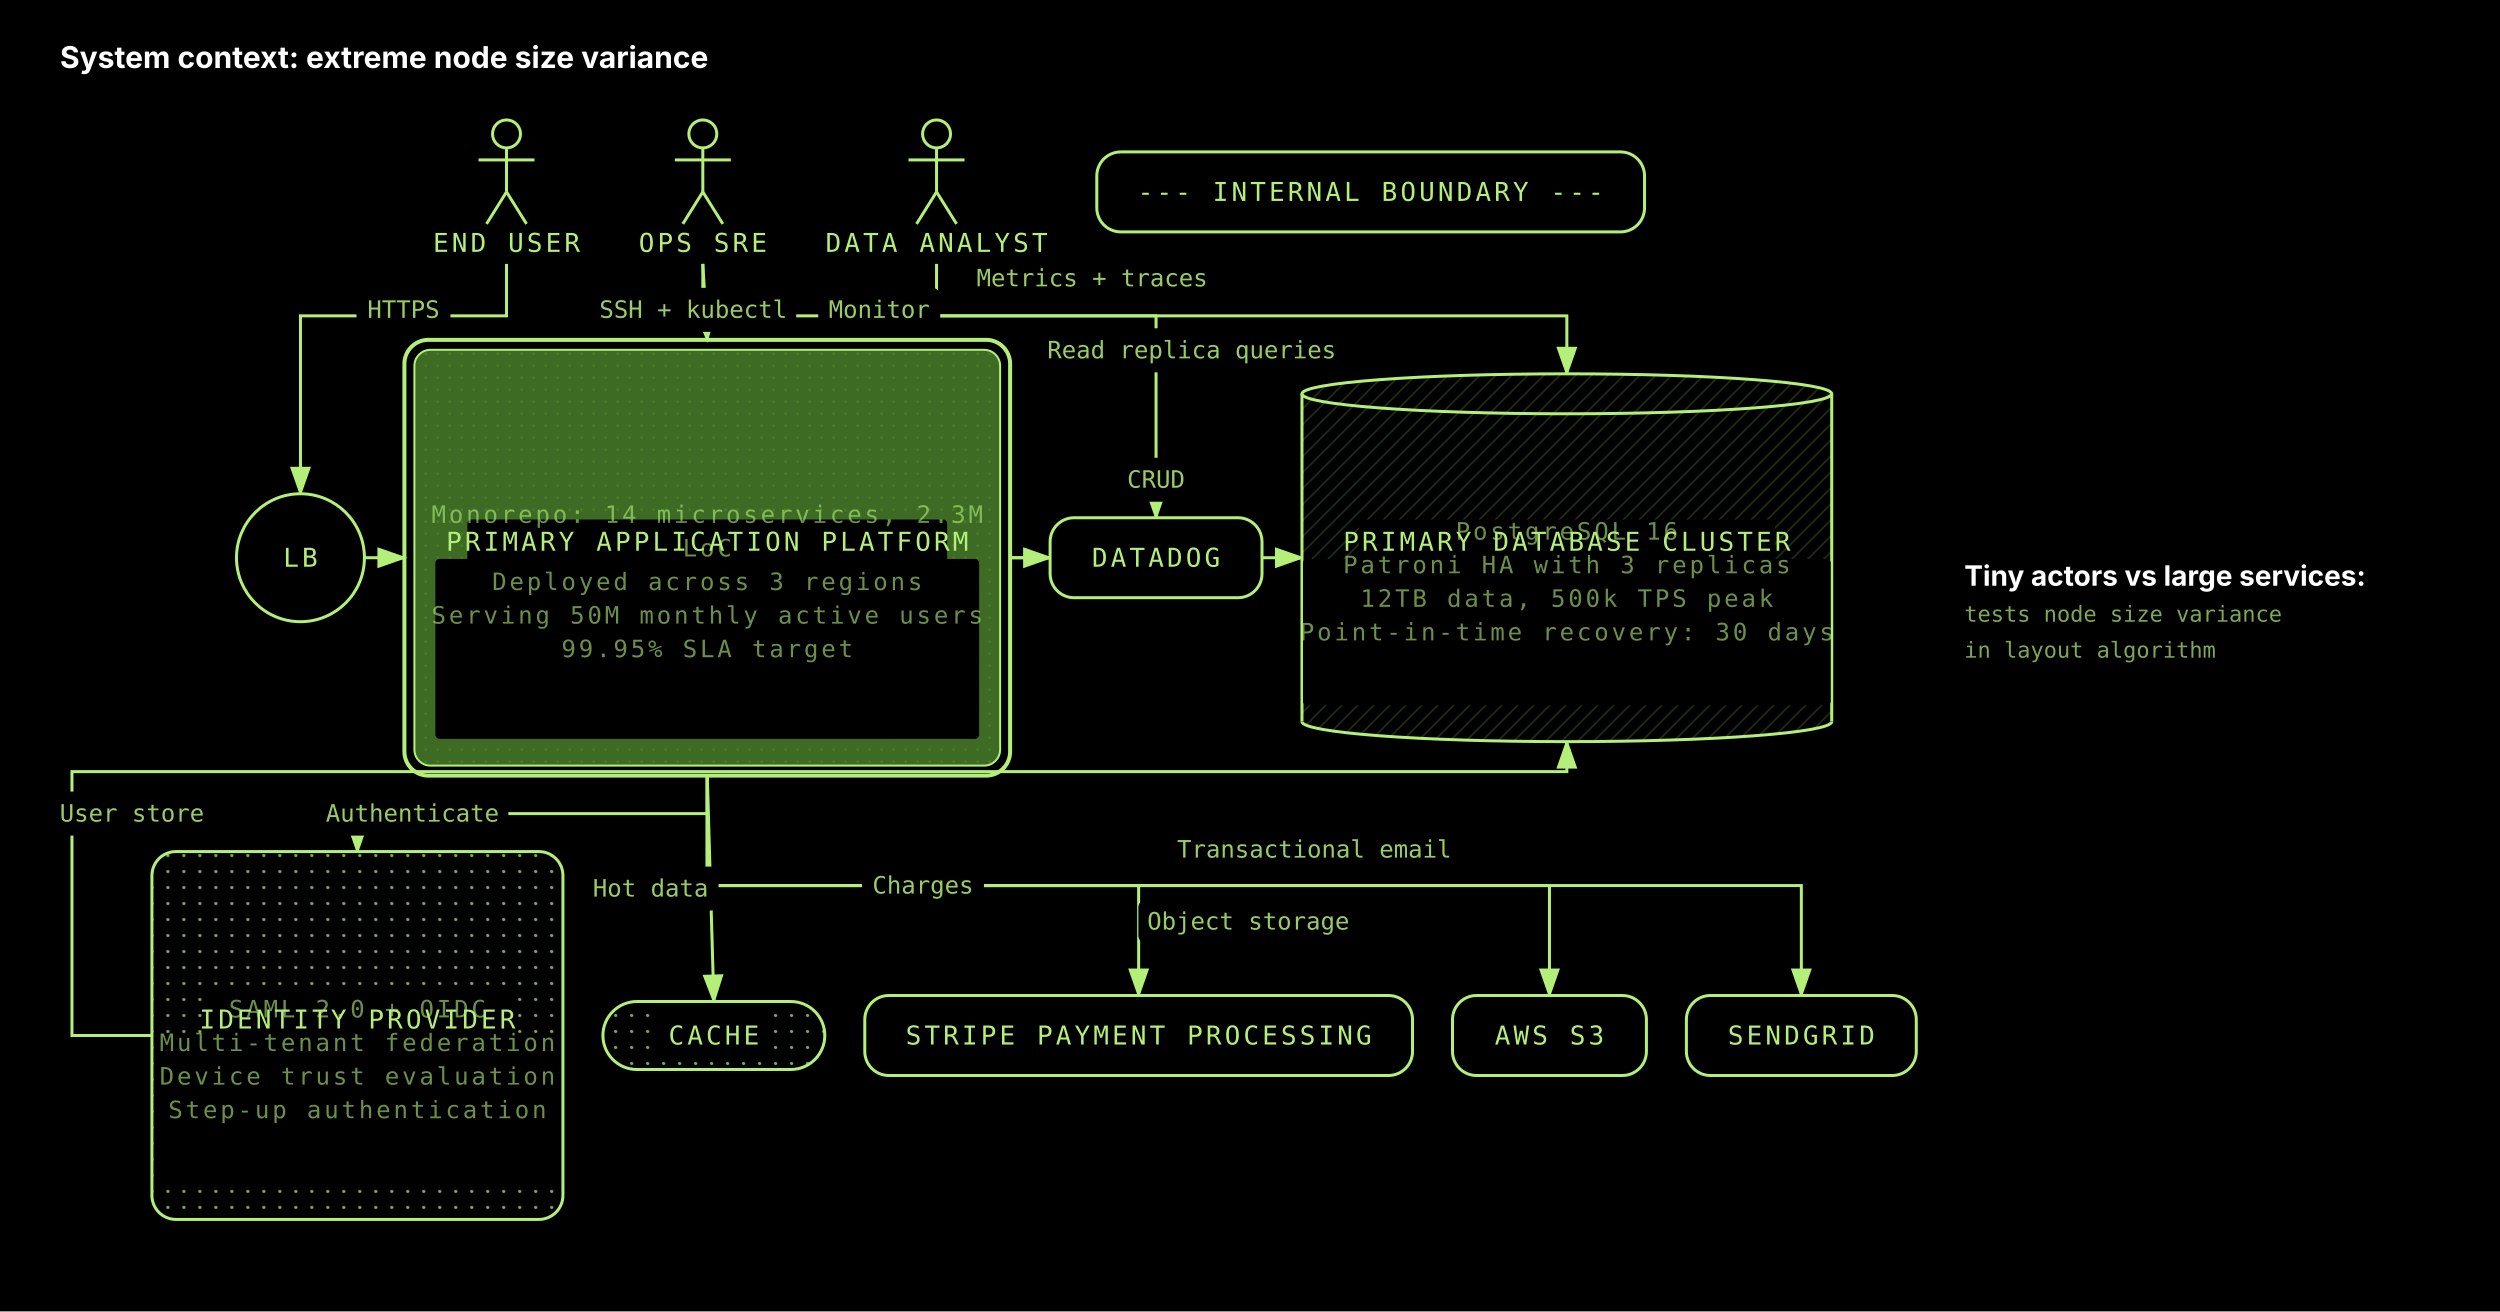
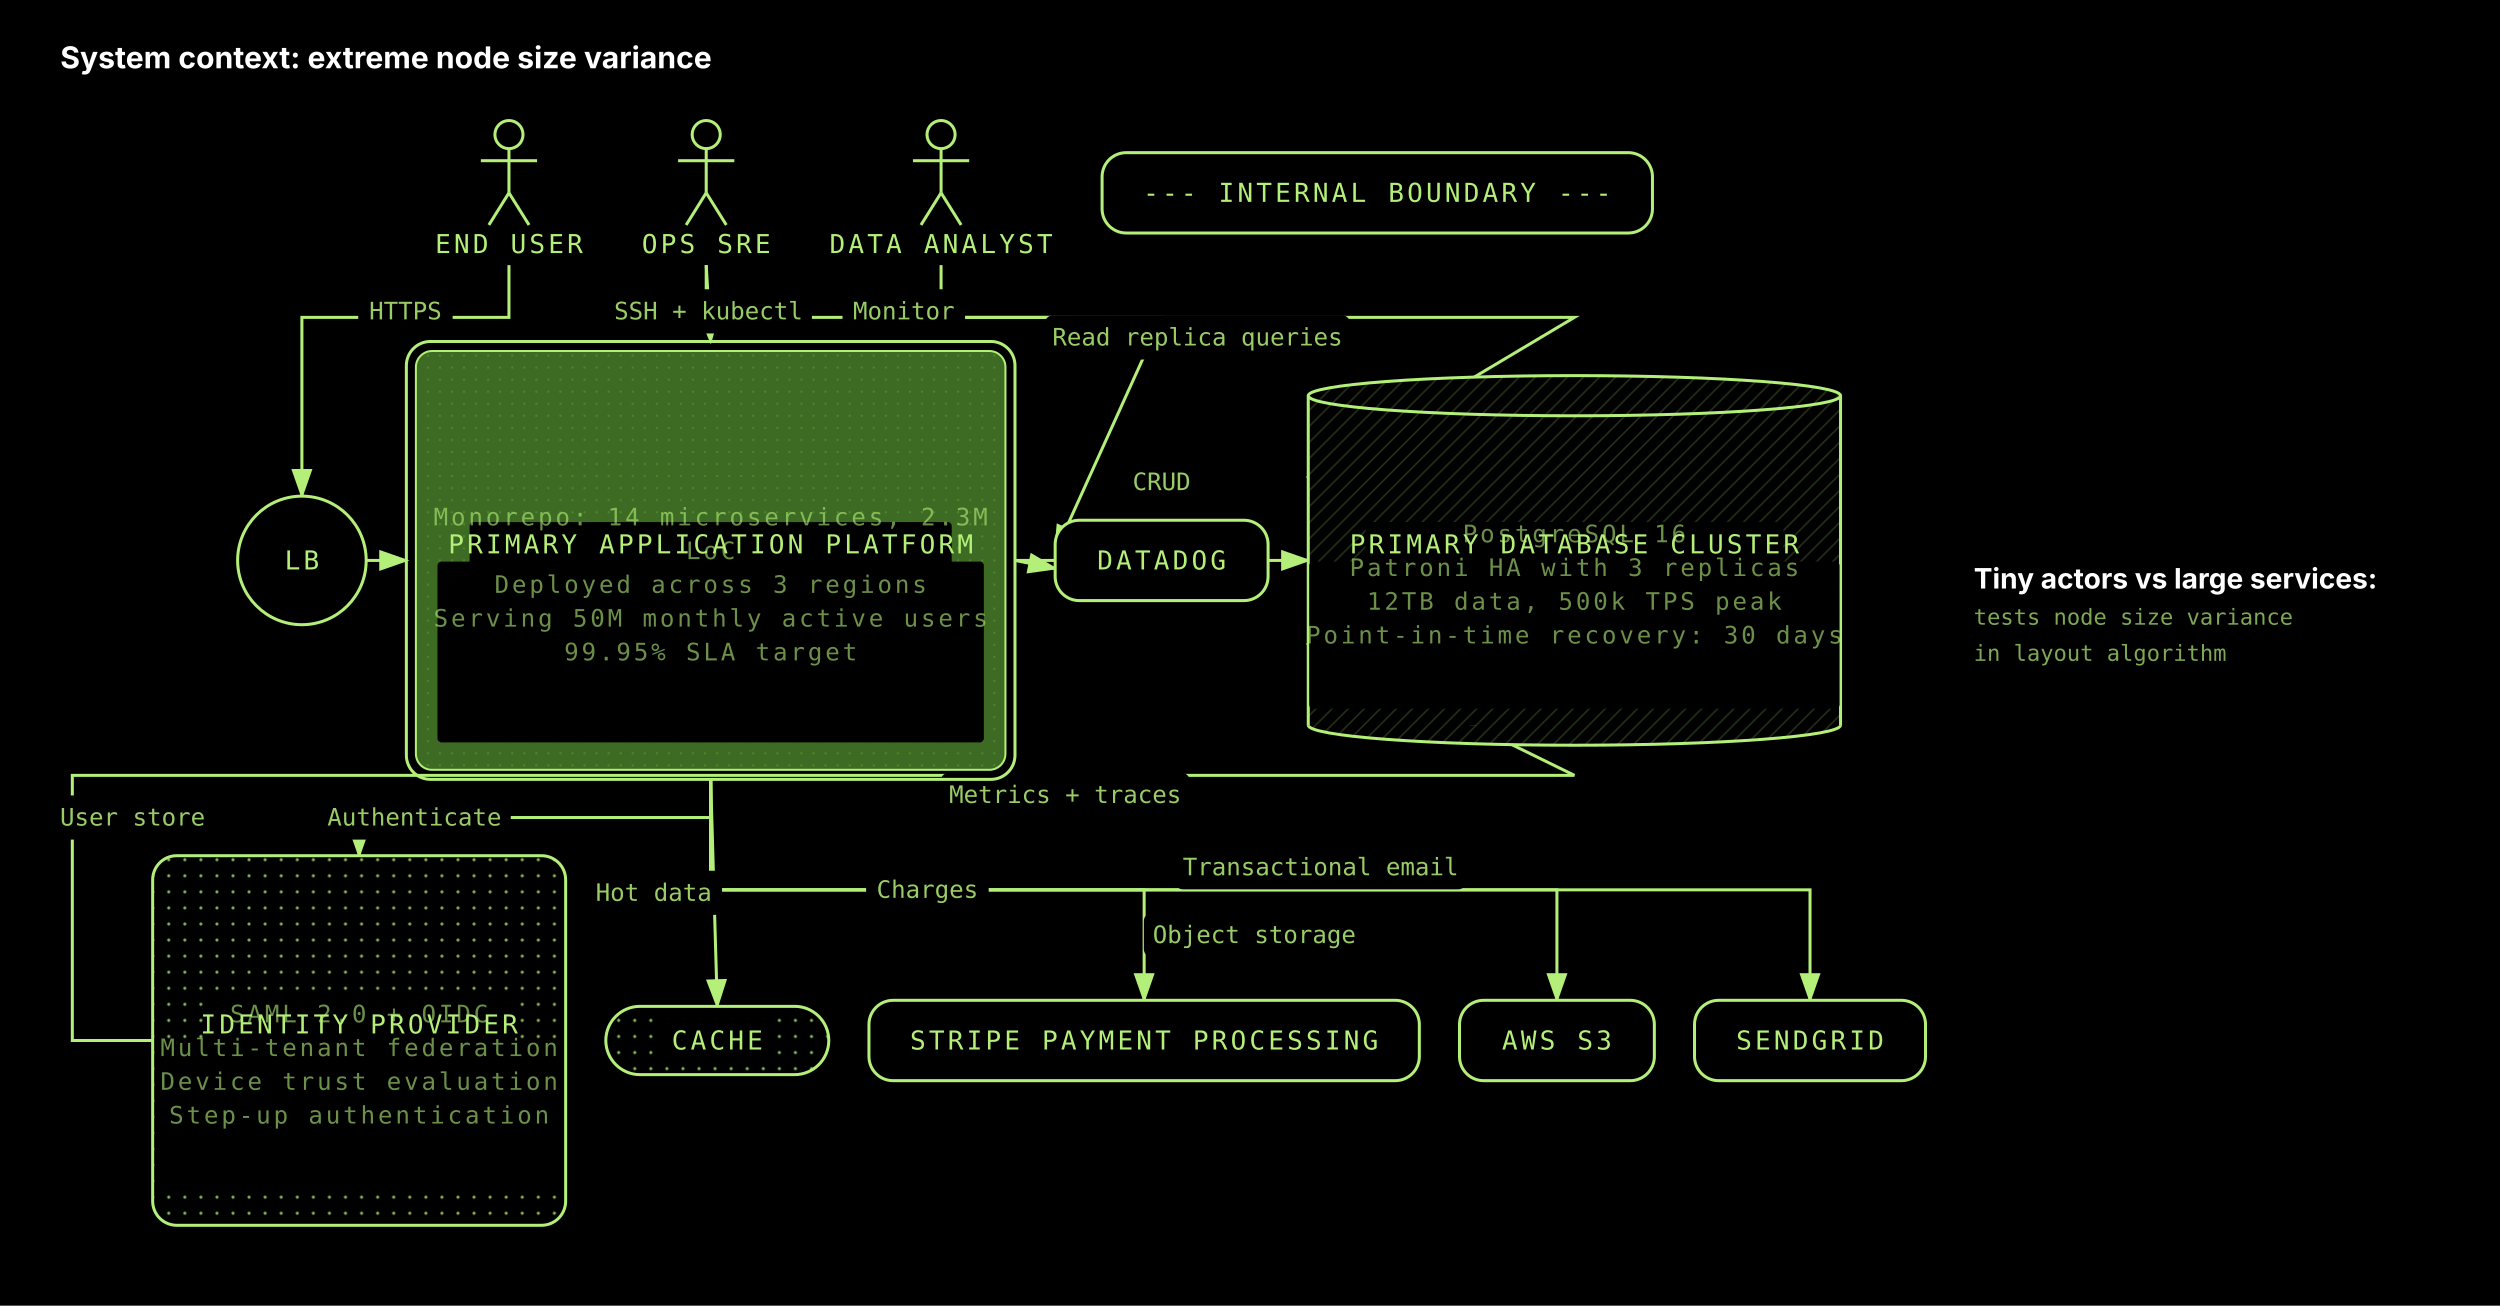
- <svg xmlns="http://www.w3.org/2000/svg" viewBox="0 0 1250.6 656" width="1250.6" height="656">
+ <svg xmlns="http://www.w3.org/2000/svg" viewBox="0 0 1244.6 650" width="1244.6" height="650">
  <defs>
    <pattern id="dotgrid" width="8" height="8" patternUnits="userSpaceOnUse">
      <rect width="8" height="8" fill="#000000" />
      <circle cx="4" cy="4" r="0.8" fill="#b4f079" opacity="0.7" />
    </pattern>
    <pattern id="crosshatch" width="8" height="8" patternUnits="userSpaceOnUse">
      <rect width="8" height="8" fill="#000000" />
      <path d="M0 8L8 0M-1 1L1 -1M7 9L9 7" stroke="#b4f079" stroke-width="0.8" opacity="0.2" />
    </pattern>
    <pattern id="hero" width="6" height="6" patternUnits="userSpaceOnUse">
      <rect width="6" height="6" fill="#3d6b23" />
      <circle cx="3" cy="3" r="0.6" fill="#5a9a35" opacity="0.5" />
    </pattern>
    <marker id="arrowhead" markerWidth="10" markerHeight="7" refX="9" refY="3.5" orient="auto" markerUnits="strokeWidth">
      <polygon points="0 0, 10 3.5, 0 7" fill="#b4f079" />
    </marker>
    <marker id="arrowhead-reverse" markerWidth="10" markerHeight="7" refX="1" refY="3.5" orient="auto" markerUnits="strokeWidth">
      <polygon points="10 0, 0 3.5, 10 7" fill="#b4f079" />
    </marker>
  </defs>
  <rect width="100%" height="100%" fill="#000000" />
  <g class="diagram">
    <text x="30" y="34" font-family="'Inter', 'Helvetica Neue', Arial, sans-serif" font-size="15" fill="#ffffff" font-weight="700">System context: extreme node size variance</text>
    <polyline points="253.38,132 253.38,158 150.3,158 150.3,247" fill="none" stroke="#b4f079" stroke-width="1.5" marker-end="url(#arrowhead)" />
    <line x1="182.3" y1="279" x2="202.3" y2="279" stroke="#b4f079" stroke-width="1.5" marker-end="url(#arrowhead)" />
-     <polyline points="351.58,132 351.58,158 578.3,158 578.3,259" fill="none" stroke="#b4f079" stroke-width="1.5" marker-end="url(#arrowhead)" />
+     <polyline points="351.58,132 351.58,158 578.3,158 525.3,275" fill="none" stroke="#b4f079" stroke-width="1.5" marker-end="url(#arrowhead)" />
    <line x1="351.58" y1="132" x2="353.8" y2="170" stroke="#b4f079" stroke-width="1.5" marker-end="url(#arrowhead)" />
-     <polyline points="468.5,132 468.5,158 783.8,158 783.8,187" fill="none" stroke="#b4f079" stroke-width="1.5" marker-end="url(#arrowhead)" />
+     <polyline points="468.5,132 468.5,158 783.8,158 651.3,237" fill="none" stroke="#b4f079" stroke-width="1.5" marker-end="url(#arrowhead)" />
    <polyline points="353.8,388 353.8,407 178.8,407 178.8,426" fill="none" stroke="#b4f079" stroke-width="1.5" marker-end="url(#arrowhead)" />
    <line x1="353.8" y1="388" x2="357.1" y2="501" stroke="#b4f079" stroke-width="1.5" marker-end="url(#arrowhead)" />
    <line x1="505.3" y1="279" x2="651.3" y2="279" stroke="#b4f079" stroke-width="1.5" marker-end="url(#arrowhead)" />
    <polyline points="353.8,388 353.8,443 569.6,443 569.6,498" fill="none" stroke="#b4f079" stroke-width="1.5" marker-end="url(#arrowhead)" />
    <polyline points="353.8,388 353.8,443 901.1,443 901.1,498" fill="none" stroke="#b4f079" stroke-width="1.5" marker-end="url(#arrowhead)" />
    <polyline points="353.8,388 353.8,443 775.1,443 775.1,498" fill="none" stroke="#b4f079" stroke-width="1.5" marker-end="url(#arrowhead)" />
-     <line x1="505.3" y1="279" x2="525.3" y2="279" stroke="#b4f079" stroke-width="1.5" marker-end="url(#arrowhead)" />
-     <polyline points="76,518 36,518 36,386 783.8,386 783.8,371" fill="none" stroke="#b4f079" stroke-width="1.5" marker-end="url(#arrowhead)" />
+     <line x1="505.3" y1="279" x2="525.3" y2="283" stroke="#b4f079" stroke-width="1.5" marker-end="url(#arrowhead)" />
+     <polyline points="76,518 36,518 36,386 783.8,386 651.3,321" fill="none" stroke="#b4f079" stroke-width="1.5" marker-end="url(#arrowhead)" />
    <rect x="178.34" y="144" width="47" height="22" rx="4" fill="#000000" />
-     <rect x="409.325" y="144" width="61" height="22" rx="4" fill="#000000" />
-     <rect x="295.28" y="144" width="103" height="22" rx="4" fill="#000000" />
-     <rect x="520.15" y="164.25" width="152" height="22" rx="4" fill="#000000" />
+     <rect x="419.44" y="144" width="61" height="22" rx="4" fill="#000000" />
+     <rect x="301.19" y="144" width="103" height="22" rx="4" fill="#000000" />
+     <rect x="520.15" y="157" width="152" height="22" rx="4" fill="#000000" />
    <rect x="158.3" y="396" width="96" height="22" rx="4" fill="#000000" />
    <rect x="291.45" y="433.5" width="68" height="22" rx="4" fill="#000000" />
    <rect x="558.3" y="229" width="40" height="22" rx="4" fill="#000000" />
    <rect x="431.2" y="432" width="61" height="22" rx="4" fill="#000000" />
-     <rect x="584.95" y="414" width="145" height="22" rx="4" fill="#000000" />
-     <rect x="569.45" y="450" width="110" height="22" rx="4" fill="#000000" />
-     <rect x="484.325" y="128.25" width="124" height="22" rx="4" fill="#000000" />
+     <rect x="584.95" y="420.75" width="145" height="22" rx="4" fill="#000000" />
+     <rect x="569.45" y="454.5" width="110" height="22" rx="4" fill="#000000" />
+     <rect x="468.3" y="384.75" width="124" height="22" rx="4" fill="#000000" />
    <rect x="25" y="396" width="82" height="22" rx="4" fill="#000000" />
    <circle cx="253.38" cy="67" r="7" fill="none" stroke="#b4f079" stroke-width="1.5" />
    <line x1="253.38" y1="74" x2="253.38" y2="96" stroke="#b4f079" stroke-width="1.5" />
    <line x1="239.38" y1="80" x2="267.38" y2="80" stroke="#b4f079" stroke-width="1.5" />
    <line x1="253.38" y1="96" x2="243.38" y2="112" stroke="#b4f079" stroke-width="1.5" />
    <line x1="253.38" y1="96" x2="263.38" y2="112" stroke="#b4f079" stroke-width="1.5" />
    <text x="253.38" y="126" font-family="'JetBrains Mono', 'Fira Code', 'SF Mono', 'Cascadia Code', monospace" font-size="13" fill="#b4f079" text-anchor="middle" letter-spacing="0.12em">END USER</text>
    <circle cx="351.58" cy="67" r="7" fill="none" stroke="#b4f079" stroke-width="1.5" />
    <line x1="351.58" y1="74" x2="351.58" y2="96" stroke="#b4f079" stroke-width="1.5" />
    <line x1="337.58" y1="80" x2="365.58" y2="80" stroke="#b4f079" stroke-width="1.5" />
    <line x1="351.58" y1="96" x2="341.58" y2="112" stroke="#b4f079" stroke-width="1.5" />
    <line x1="351.58" y1="96" x2="361.58" y2="112" stroke="#b4f079" stroke-width="1.5" />
    <text x="351.58" y="126" font-family="'JetBrains Mono', 'Fira Code', 'SF Mono', 'Cascadia Code', monospace" font-size="13" fill="#b4f079" text-anchor="middle" letter-spacing="0.12em">OPS SRE</text>
    <circle cx="468.5" cy="67" r="7" fill="none" stroke="#b4f079" stroke-width="1.5" />
    <line x1="468.5" y1="74" x2="468.5" y2="96" stroke="#b4f079" stroke-width="1.5" />
    <line x1="454.5" y1="80" x2="482.5" y2="80" stroke="#b4f079" stroke-width="1.5" />
    <line x1="468.5" y1="96" x2="458.5" y2="112" stroke="#b4f079" stroke-width="1.5" />
    <line x1="468.5" y1="96" x2="478.5" y2="112" stroke="#b4f079" stroke-width="1.5" />
    <text x="468.5" y="126" font-family="'JetBrains Mono', 'Fira Code', 'SF Mono', 'Cascadia Code', monospace" font-size="13" fill="#b4f079" text-anchor="middle" letter-spacing="0.12em">DATA ANALYST</text>
-     <rect x="202.3" y="170" width="303" height="218" rx="12" fill="none" stroke="#b4f079" stroke-width="2" />
-     <rect x="207.3" y="175" width="293" height="208" rx="8" fill="url(#hero)" stroke="#b4f079" stroke-width="1" />
+     <rect x="202.3" y="170" width="303" height="218" rx="12" fill="none" stroke="#b4f079" stroke-width="1.5" />
+     <rect x="207.05" y="174.75" width="293.5" height="208.5" rx="8" fill="url(#hero)" stroke="#b4f079" stroke-width="1" />
    <rect x="233.8" y="259.9" width="240" height="22.2" fill="#000000" rx="2" />
    <text x="353.8" y="271" font-family="'JetBrains Mono', 'Fira Code', 'SF Mono', 'Cascadia Code', monospace" font-size="13" fill="#b4f079" text-anchor="middle" dominant-baseline="central" letter-spacing="0.12em">PRIMARY APPLICATION PLATFORM</text>
    <rect x="217.8" y="279.6" width="272" height="90" fill="#000000" rx="2" />
    <text x="353.8" y="257.4" font-family="'JetBrains Mono', 'Fira Code', 'SF Mono', 'Cascadia Code', monospace" font-size="12" fill="#b4f079" opacity="0.6" text-anchor="middle" dominant-baseline="central" letter-spacing="0.12em">Monorepo: 14 microservices, 2.3M</text>
    <text x="353.8" y="274.2" font-family="'JetBrains Mono', 'Fira Code', 'SF Mono', 'Cascadia Code', monospace" font-size="12" fill="#b4f079" opacity="0.6" text-anchor="middle" dominant-baseline="central" letter-spacing="0.12em">LoC</text>
    <text x="353.8" y="291" font-family="'JetBrains Mono', 'Fira Code', 'SF Mono', 'Cascadia Code', monospace" font-size="12" fill="#b4f079" opacity="0.6" text-anchor="middle" dominant-baseline="central" letter-spacing="0.12em">Deployed across 3 regions</text>
    <text x="353.8" y="307.8" font-family="'JetBrains Mono', 'Fira Code', 'SF Mono', 'Cascadia Code', monospace" font-size="12" fill="#b4f079" opacity="0.6" text-anchor="middle" dominant-baseline="central" letter-spacing="0.12em">Serving 50M monthly active users</text>
    <text x="353.8" y="324.6" font-family="'JetBrains Mono', 'Fira Code', 'SF Mono', 'Cascadia Code', monospace" font-size="12" fill="#b4f079" opacity="0.6" text-anchor="middle" dominant-baseline="central" letter-spacing="0.12em">99.95% SLA target</text>
    <circle cx="150.3" cy="279" r="32" fill="#000000" stroke="#b4f079" stroke-width="1.5" />
-     <text x="150.3" y="279" font-family="'JetBrains Mono', 'Fira Code', 'SF Mono', 'Cascadia Code', monospace" font-size="13" fill="#b4f079" text-anchor="middle" dominant-baseline="central" letter-spacing="0.12em">LB</text>
+     <text x="150.3" y="279" font-family="'JetBrains Mono', 'Fira Code', 'SF Mono', 'Cascadia Code', monospace" font-size="13" fill="#b4f079" opacity="1" text-anchor="middle" dominant-baseline="central" letter-spacing="0.12em">LB</text>
    <rect x="548.66" y="76" width="274" height="40" rx="12" fill="#000000" stroke="#b4f079" stroke-width="1.5" />
    <text x="685.66" y="96" font-family="'JetBrains Mono', 'Fira Code', 'SF Mono', 'Cascadia Code', monospace" font-size="13" fill="#b4f079" text-anchor="middle" dominant-baseline="central" letter-spacing="0.12em">--- INTERNAL BOUNDARY ---</text>
    <rect x="76" y="426" width="205.6" height="184" rx="12" fill="url(#dotgrid)" stroke="#b4f079" stroke-width="1.5" />
    <rect x="102.8" y="498.9" width="152" height="22.2" fill="#000000" rx="2" />
    <text x="178.8" y="510" font-family="'JetBrains Mono', 'Fira Code', 'SF Mono', 'Cascadia Code', monospace" font-size="13" fill="#b4f079" text-anchor="middle" dominant-baseline="central" letter-spacing="0.12em">IDENTITY PROVIDER</text>
    <rect x="78.8" y="518.6" width="200" height="73.2" fill="#000000" rx="2" />
    <text x="178.8" y="504.8" font-family="'JetBrains Mono', 'Fira Code', 'SF Mono', 'Cascadia Code', monospace" font-size="12" fill="#b4f079" opacity="0.6" text-anchor="middle" dominant-baseline="central" letter-spacing="0.12em">SAML 2.0 + OIDC</text>
    <text x="178.8" y="521.6" font-family="'JetBrains Mono', 'Fira Code', 'SF Mono', 'Cascadia Code', monospace" font-size="12" fill="#b4f079" opacity="0.6" text-anchor="middle" dominant-baseline="central" letter-spacing="0.12em">Multi-tenant federation</text>
    <text x="178.8" y="538.4" font-family="'JetBrains Mono', 'Fira Code', 'SF Mono', 'Cascadia Code', monospace" font-size="12" fill="#b4f079" opacity="0.6" text-anchor="middle" dominant-baseline="central" letter-spacing="0.12em">Device trust evaluation</text>
    <text x="178.8" y="555.2" font-family="'JetBrains Mono', 'Fira Code', 'SF Mono', 'Cascadia Code', monospace" font-size="12" fill="#b4f079" opacity="0.6" text-anchor="middle" dominant-baseline="central" letter-spacing="0.12em">Step-up authentication</text>
    <rect x="301.6" y="501" width="111" height="34" rx="17" fill="url(#dotgrid)" stroke="#b4f079" stroke-width="1.5" />
    <rect x="329.1" y="506.9" width="56" height="22.2" fill="#000000" rx="2" />
    <text x="357.1" y="518" font-family="'JetBrains Mono', 'Fira Code', 'SF Mono', 'Cascadia Code', monospace" font-size="13" fill="#b4f079" text-anchor="middle" dominant-baseline="central" letter-spacing="0.12em">CACHE</text>
    <rect x="651.3" y="197" width="265" height="164" fill="url(#crosshatch)" stroke="none" />
    <line x1="651.3" y1="197" x2="651.3" y2="361" stroke="#b4f079" stroke-width="1.5" />
    <line x1="916.3" y1="197" x2="916.3" y2="361" stroke="#b4f079" stroke-width="1.5" />
    <ellipse cx="783.8" cy="197" rx="132.5" ry="10" fill="url(#crosshatch)" stroke="#b4f079" stroke-width="1.5" />
    <path d="M651.3,361 A132.5,10 0 0,0 916.3,361" fill="url(#crosshatch)" stroke="#b4f079" stroke-width="1.5" />
    <rect x="679.8" y="259.9" width="208" height="22.2" fill="#000000" rx="2" />
    <text x="783.8" y="271" font-family="'JetBrains Mono', 'Fira Code', 'SF Mono', 'Cascadia Code', monospace" font-size="13" fill="#b4f079" text-anchor="middle" dominant-baseline="central" letter-spacing="0.12em">PRIMARY DATABASE CLUSTER</text>
    <rect x="651.8" y="279.6" width="264" height="73.2" fill="#000000" rx="2" />
    <text x="783.8" y="265.8" font-family="'JetBrains Mono', 'Fira Code', 'SF Mono', 'Cascadia Code', monospace" font-size="12" fill="#b4f079" opacity="0.6" text-anchor="middle" dominant-baseline="central" letter-spacing="0.12em">PostgreSQL 16</text>
    <text x="783.8" y="282.6" font-family="'JetBrains Mono', 'Fira Code', 'SF Mono', 'Cascadia Code', monospace" font-size="12" fill="#b4f079" opacity="0.6" text-anchor="middle" dominant-baseline="central" letter-spacing="0.12em">Patroni HA with 3 replicas</text>
    <text x="783.8" y="299.4" font-family="'JetBrains Mono', 'Fira Code', 'SF Mono', 'Cascadia Code', monospace" font-size="12" fill="#b4f079" opacity="0.6" text-anchor="middle" dominant-baseline="central" letter-spacing="0.12em">12TB data, 500k TPS peak</text>
    <text x="783.8" y="316.2" font-family="'JetBrains Mono', 'Fira Code', 'SF Mono', 'Cascadia Code', monospace" font-size="12" fill="#b4f079" opacity="0.6" text-anchor="middle" dominant-baseline="central" letter-spacing="0.12em">Point-in-time recovery: 30 days</text>
    <rect x="432.6" y="498" width="274" height="40" rx="12" fill="#000000" stroke="#b4f079" stroke-width="1.5" />
    <text x="569.6" y="518" font-family="'JetBrains Mono', 'Fira Code', 'SF Mono', 'Cascadia Code', monospace" font-size="13" fill="#b4f079" text-anchor="middle" dominant-baseline="central" letter-spacing="0.12em">STRIPE PAYMENT PROCESSING</text>
    <rect x="525.3" y="259" width="106" height="40" rx="12" fill="#000000" stroke="#b4f079" stroke-width="1.5" />
    <text x="578.3" y="279" font-family="'JetBrains Mono', 'Fira Code', 'SF Mono', 'Cascadia Code', monospace" font-size="13" fill="#b4f079" text-anchor="middle" dominant-baseline="central" letter-spacing="0.12em">DATADOG</text>
    <rect x="726.6" y="498" width="97" height="40" rx="12" fill="#000000" stroke="#b4f079" stroke-width="1.5" />
    <text x="775.1" y="518" font-family="'JetBrains Mono', 'Fira Code', 'SF Mono', 'Cascadia Code', monospace" font-size="13" fill="#b4f079" text-anchor="middle" dominant-baseline="central" letter-spacing="0.12em">AWS S3</text>
    <rect x="843.6" y="498" width="115" height="40" rx="12" fill="#000000" stroke="#b4f079" stroke-width="1.5" />
    <text x="901.1" y="518" font-family="'JetBrains Mono', 'Fira Code', 'SF Mono', 'Cascadia Code', monospace" font-size="13" fill="#b4f079" text-anchor="middle" dominant-baseline="central" letter-spacing="0.12em">SENDGRID</text>
    <text x="201.84" y="159" font-family="'JetBrains Mono', 'Fira Code', 'SF Mono', 'Cascadia Code', monospace" font-size="12" fill="#b4f079" opacity="0.85" text-anchor="middle">HTTPS</text>
-     <text x="439.825" y="159" font-family="'JetBrains Mono', 'Fira Code', 'SF Mono', 'Cascadia Code', monospace" font-size="12" fill="#b4f079" opacity="0.85" text-anchor="middle">Monitor</text>
-     <text x="346.78" y="159" font-family="'JetBrains Mono', 'Fira Code', 'SF Mono', 'Cascadia Code', monospace" font-size="12" fill="#b4f079" opacity="0.85" text-anchor="middle">SSH + kubectl</text>
-     <text x="596.15" y="179.25" font-family="'JetBrains Mono', 'Fira Code', 'SF Mono', 'Cascadia Code', monospace" font-size="12" fill="#b4f079" opacity="0.85" text-anchor="middle">Read replica queries</text>
+     <text x="449.94" y="159" font-family="'JetBrains Mono', 'Fira Code', 'SF Mono', 'Cascadia Code', monospace" font-size="12" fill="#b4f079" opacity="0.85" text-anchor="middle">Monitor</text>
+     <text x="352.69" y="159" font-family="'JetBrains Mono', 'Fira Code', 'SF Mono', 'Cascadia Code', monospace" font-size="12" fill="#b4f079" opacity="0.85" text-anchor="middle">SSH + kubectl</text>
+     <text x="596.15" y="172" font-family="'JetBrains Mono', 'Fira Code', 'SF Mono', 'Cascadia Code', monospace" font-size="12" fill="#b4f079" opacity="0.85" text-anchor="middle">Read replica queries</text>
    <text x="206.3" y="411" font-family="'JetBrains Mono', 'Fira Code', 'SF Mono', 'Cascadia Code', monospace" font-size="12" fill="#b4f079" opacity="0.85" text-anchor="middle">Authenticate</text>
    <text x="325.45" y="448.5" font-family="'JetBrains Mono', 'Fira Code', 'SF Mono', 'Cascadia Code', monospace" font-size="12" fill="#b4f079" opacity="0.85" text-anchor="middle">Hot data</text>
    <text x="578.3" y="244" font-family="'JetBrains Mono', 'Fira Code', 'SF Mono', 'Cascadia Code', monospace" font-size="12" fill="#b4f079" opacity="0.85" text-anchor="middle">CRUD</text>
    <text x="461.7" y="447" font-family="'JetBrains Mono', 'Fira Code', 'SF Mono', 'Cascadia Code', monospace" font-size="12" fill="#b4f079" opacity="0.85" text-anchor="middle">Charges</text>
-     <text x="657.45" y="429" font-family="'JetBrains Mono', 'Fira Code', 'SF Mono', 'Cascadia Code', monospace" font-size="12" fill="#b4f079" opacity="0.85" text-anchor="middle">Transactional email</text>
-     <text x="624.45" y="465" font-family="'JetBrains Mono', 'Fira Code', 'SF Mono', 'Cascadia Code', monospace" font-size="12" fill="#b4f079" opacity="0.85" text-anchor="middle">Object storage</text>
-     <text x="546.325" y="143.25" font-family="'JetBrains Mono', 'Fira Code', 'SF Mono', 'Cascadia Code', monospace" font-size="12" fill="#b4f079" opacity="0.85" text-anchor="middle">Metrics + traces</text>
+     <text x="657.45" y="435.75" font-family="'JetBrains Mono', 'Fira Code', 'SF Mono', 'Cascadia Code', monospace" font-size="12" fill="#b4f079" opacity="0.85" text-anchor="middle">Transactional email</text>
+     <text x="624.45" y="469.5" font-family="'JetBrains Mono', 'Fira Code', 'SF Mono', 'Cascadia Code', monospace" font-size="12" fill="#b4f079" opacity="0.85" text-anchor="middle">Object storage</text>
+     <text x="530.3" y="399.75" font-family="'JetBrains Mono', 'Fira Code', 'SF Mono', 'Cascadia Code', monospace" font-size="12" fill="#b4f079" opacity="0.85" text-anchor="middle">Metrics + traces</text>
    <text x="66" y="411" font-family="'JetBrains Mono', 'Fira Code', 'SF Mono', 'Cascadia Code', monospace" font-size="12" fill="#b4f079" opacity="0.85" text-anchor="middle">User store</text>
    <text x="982.6" y="293" font-family="'Inter', 'Helvetica Neue', Arial, sans-serif" font-size="14" fill="#ffffff" font-weight="700">Tiny actors vs large services:</text>
    <text x="982.6" y="311" font-family="'JetBrains Mono', 'Fira Code', 'SF Mono', 'Cascadia Code', monospace" font-size="11" fill="#b4f079" opacity="0.7">tests node size variance</text>
    <text x="982.6" y="329" font-family="'JetBrains Mono', 'Fira Code', 'SF Mono', 'Cascadia Code', monospace" font-size="11" fill="#b4f079" opacity="0.7">in layout algorithm</text>
  </g>
</svg>
